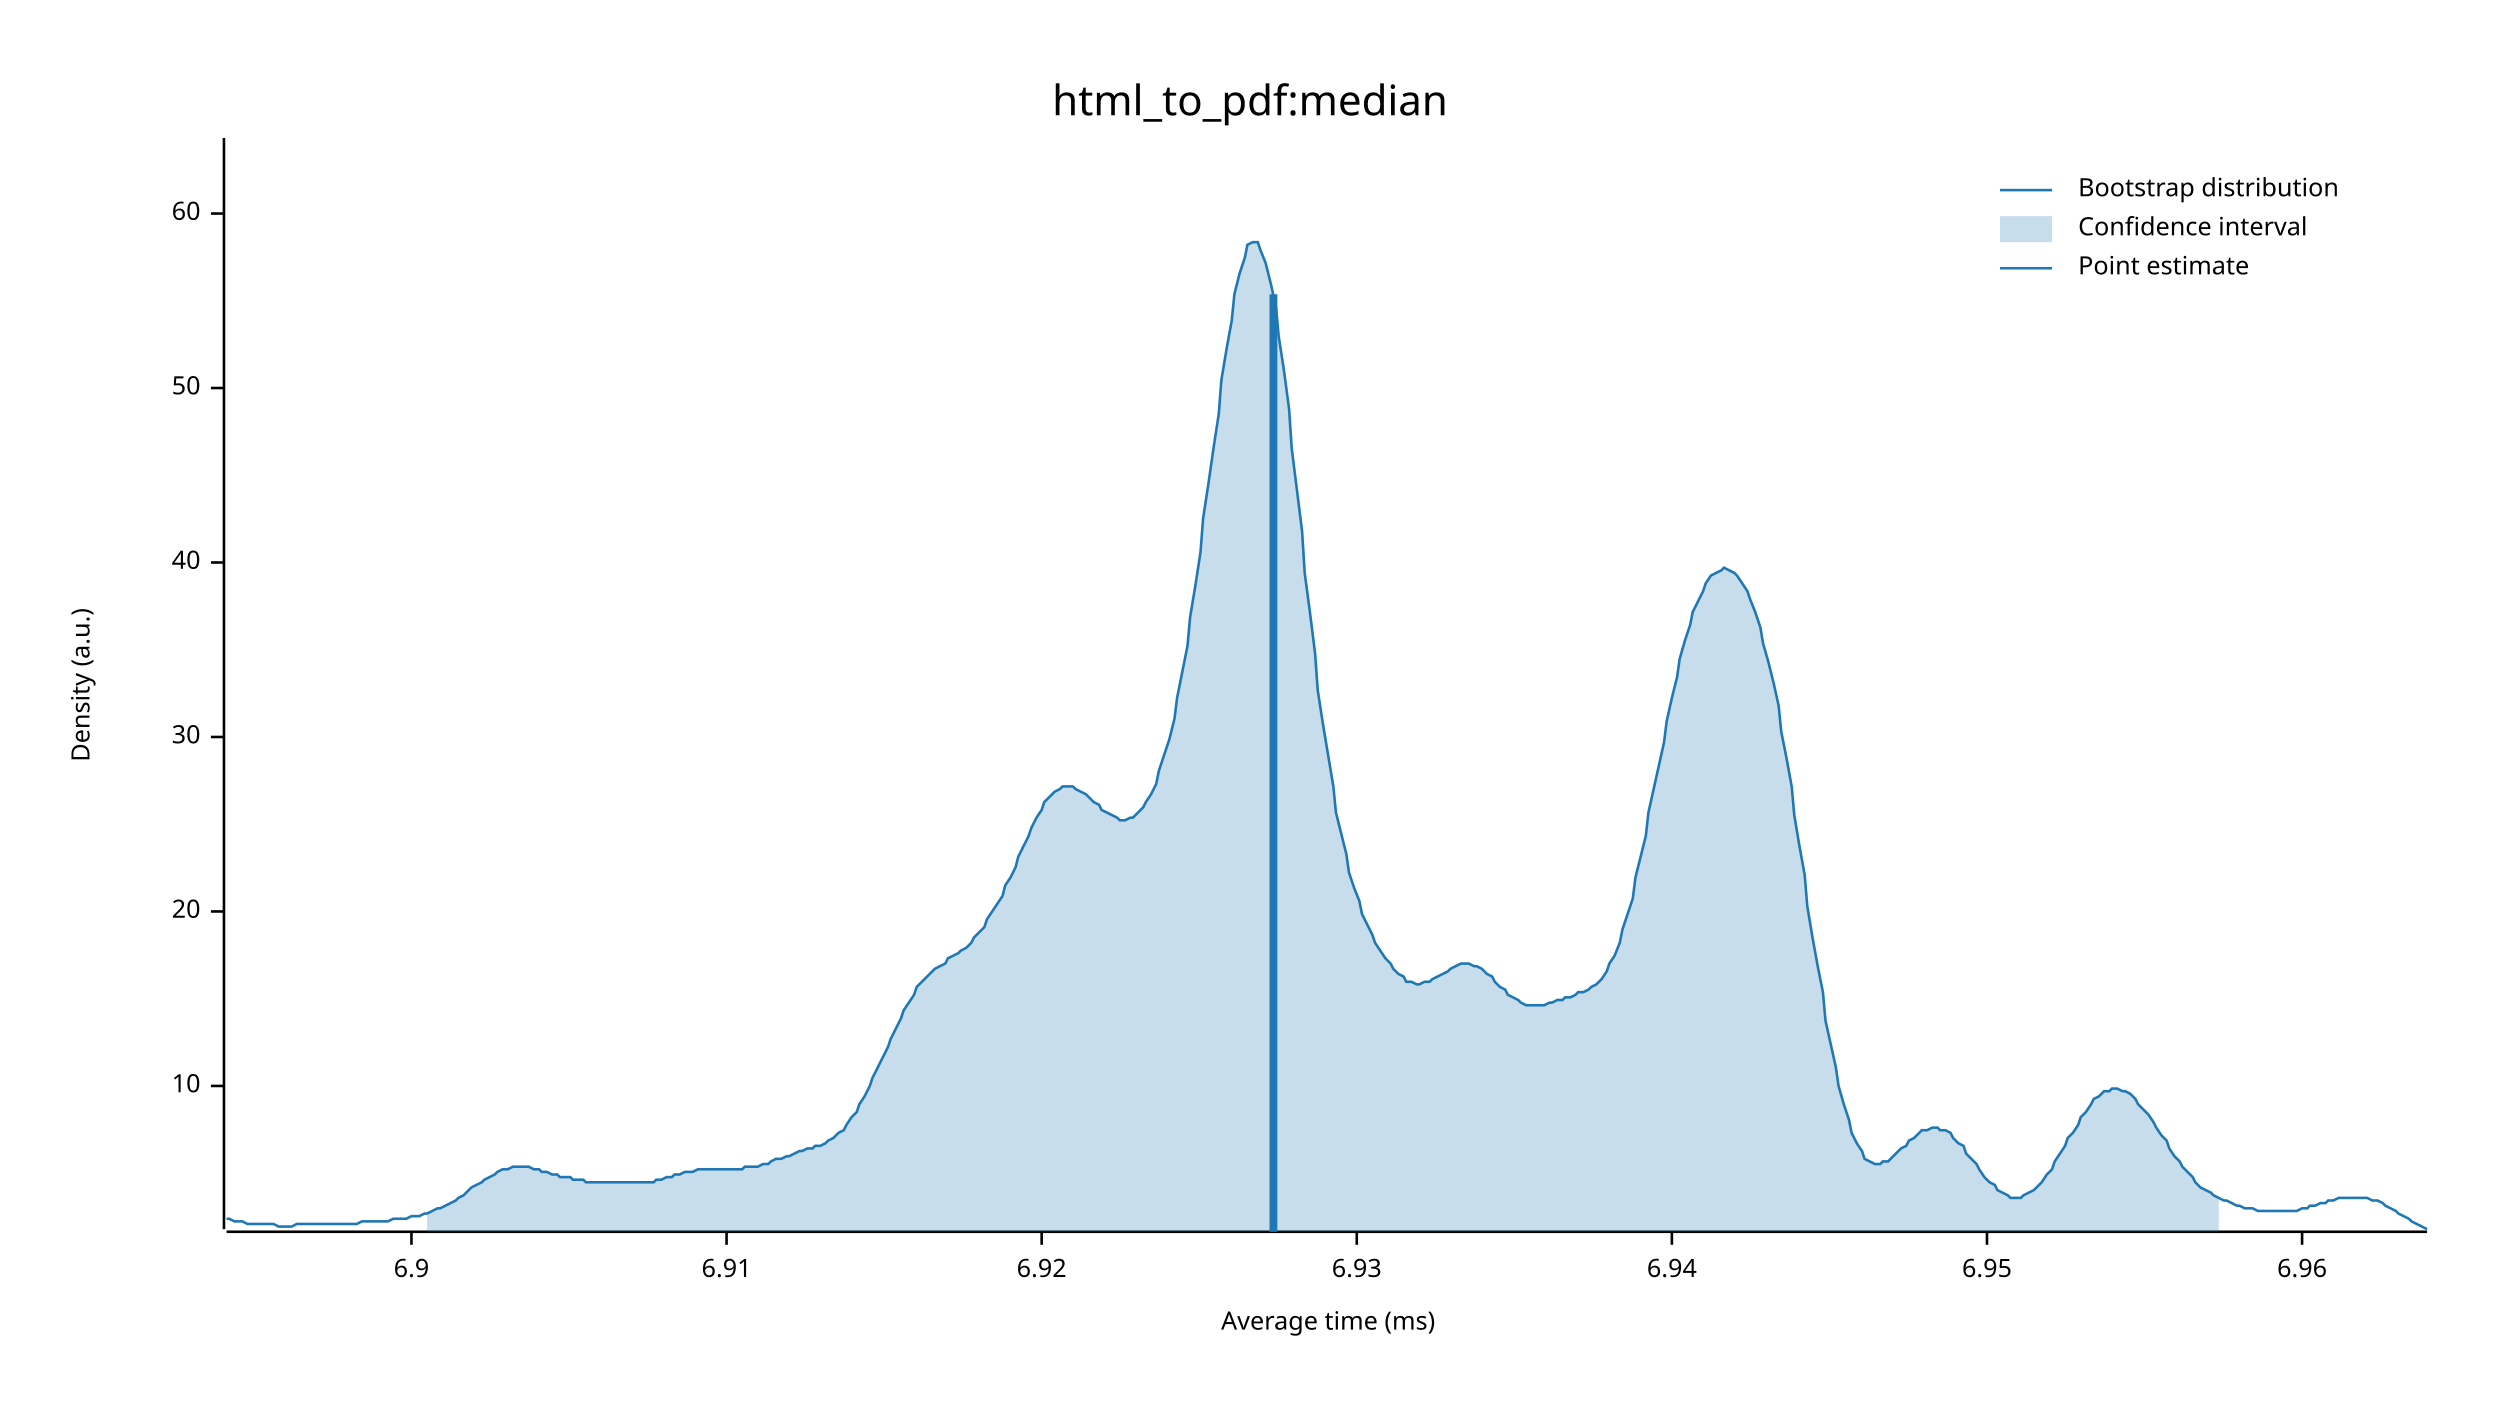
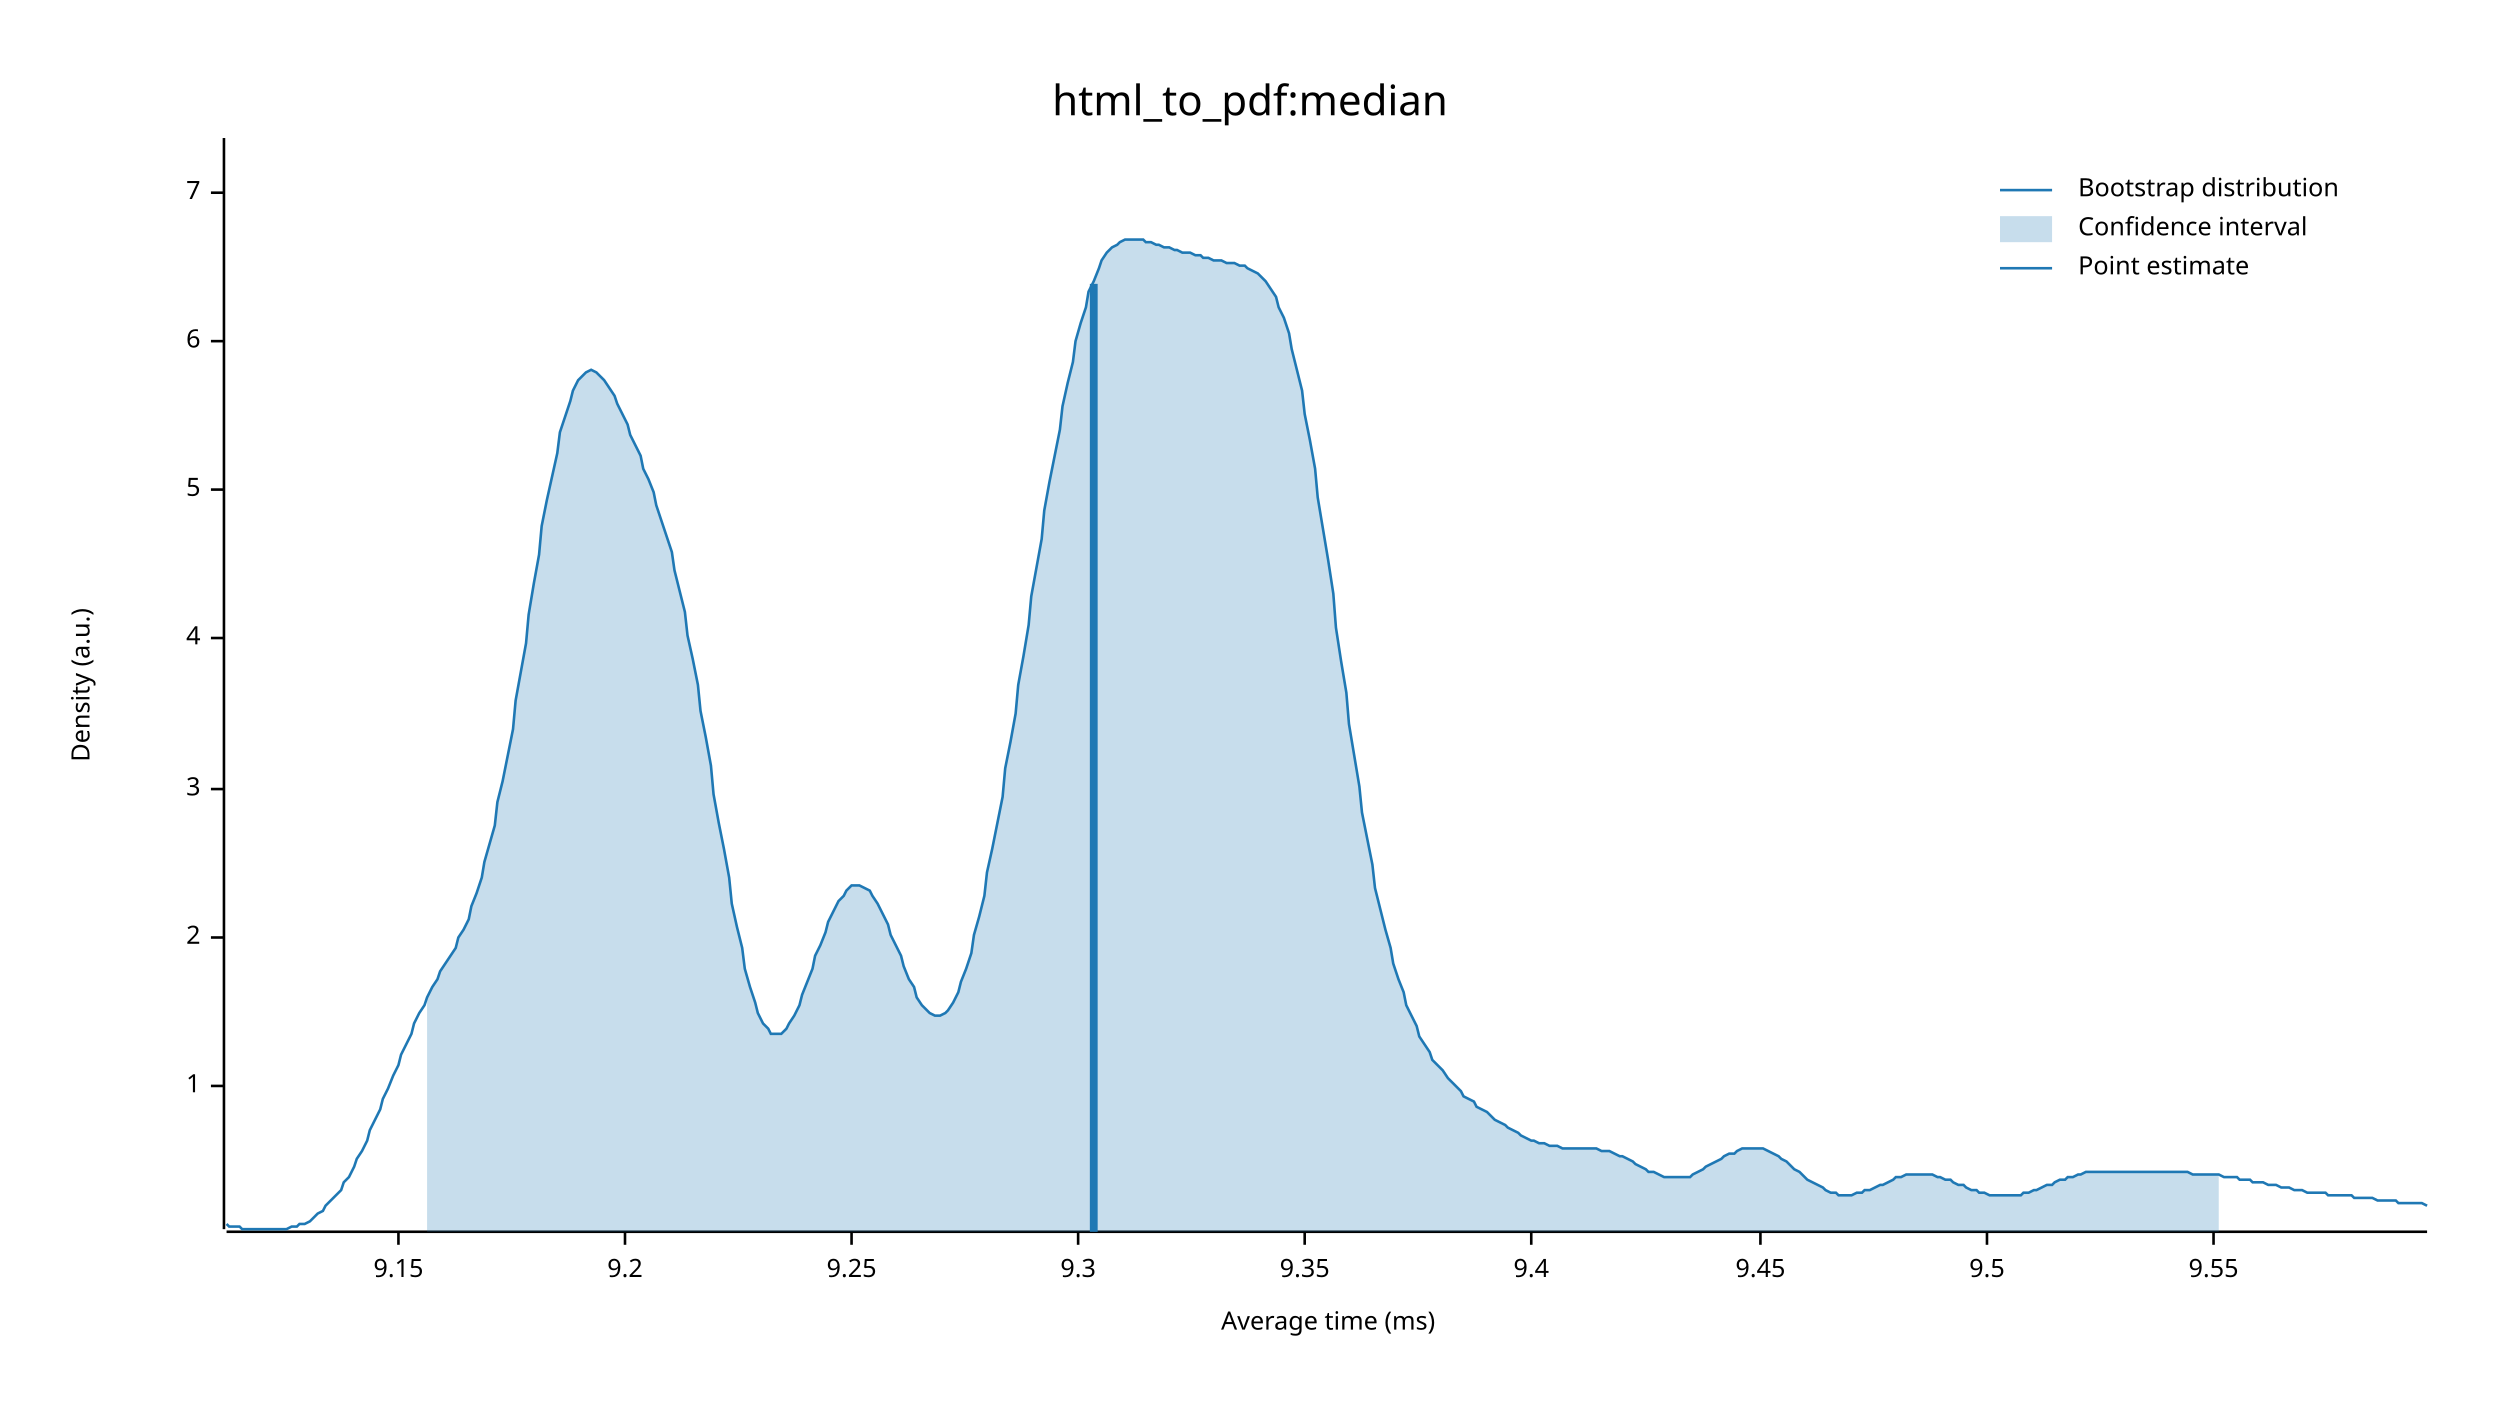
<svg xmlns="http://www.w3.org/2000/svg" width="960" height="540" viewBox="0 0 960 540">
  <text x="480" y="32" dy="0.76em" text-anchor="middle" font-family="sans-serif" font-size="16.129" opacity="1" fill="#000000">
html_to_pdf:median
</text>
  <text x="27" y="263" dy="0.76em" text-anchor="middle" font-family="sans-serif" font-size="9.677" opacity="1" fill="#000000" transform="rotate(270, 27, 263)">
Density (a.u.)
</text>
  <text x="510" y="513" dy="-0.5ex" text-anchor="middle" font-family="sans-serif" font-size="9.677" opacity="1" fill="#000000">
Average time (ms)
</text>
  <polyline fill="none" opacity="1" stroke="#000000" stroke-width="1" points="86,53 86,472 " />
  <text x="77" y="417" dy="0.5ex" text-anchor="end" font-family="sans-serif" font-size="9.677" opacity="1" fill="#000000">
- 10
+ 1
</text>
  <polyline fill="none" opacity="1" stroke="#000000" stroke-width="1" points="81,417 86,417 " />
-   <text x="77" y="350" dy="0.5ex" text-anchor="end" font-family="sans-serif" font-size="9.677" opacity="1" fill="#000000">
- 20
+   <text x="77" y="360" dy="0.5ex" text-anchor="end" font-family="sans-serif" font-size="9.677" opacity="1" fill="#000000">
+ 2
</text>
-   <polyline fill="none" opacity="1" stroke="#000000" stroke-width="1" points="81,350 86,350 " />
-   <text x="77" y="283" dy="0.5ex" text-anchor="end" font-family="sans-serif" font-size="9.677" opacity="1" fill="#000000">
- 30
+   <polyline fill="none" opacity="1" stroke="#000000" stroke-width="1" points="81,360 86,360 " />
+   <text x="77" y="303" dy="0.5ex" text-anchor="end" font-family="sans-serif" font-size="9.677" opacity="1" fill="#000000">
+ 3
</text>
-   <polyline fill="none" opacity="1" stroke="#000000" stroke-width="1" points="81,283 86,283 " />
-   <text x="77" y="216" dy="0.5ex" text-anchor="end" font-family="sans-serif" font-size="9.677" opacity="1" fill="#000000">
- 40
+   <polyline fill="none" opacity="1" stroke="#000000" stroke-width="1" points="81,303 86,303 " />
+   <text x="77" y="245" dy="0.5ex" text-anchor="end" font-family="sans-serif" font-size="9.677" opacity="1" fill="#000000">
+ 4
</text>
-   <polyline fill="none" opacity="1" stroke="#000000" stroke-width="1" points="81,216 86,216 " />
-   <text x="77" y="149" dy="0.5ex" text-anchor="end" font-family="sans-serif" font-size="9.677" opacity="1" fill="#000000">
- 50
+   <polyline fill="none" opacity="1" stroke="#000000" stroke-width="1" points="81,245 86,245 " />
+   <text x="77" y="188" dy="0.5ex" text-anchor="end" font-family="sans-serif" font-size="9.677" opacity="1" fill="#000000">
+ 5
</text>
-   <polyline fill="none" opacity="1" stroke="#000000" stroke-width="1" points="81,149 86,149 " />
-   <text x="77" y="82" dy="0.5ex" text-anchor="end" font-family="sans-serif" font-size="9.677" opacity="1" fill="#000000">
- 60
+   <polyline fill="none" opacity="1" stroke="#000000" stroke-width="1" points="81,188 86,188 " />
+   <text x="77" y="131" dy="0.5ex" text-anchor="end" font-family="sans-serif" font-size="9.677" opacity="1" fill="#000000">
+ 6
</text>
-   <polyline fill="none" opacity="1" stroke="#000000" stroke-width="1" points="81,82 86,82 " />
+   <polyline fill="none" opacity="1" stroke="#000000" stroke-width="1" points="81,131 86,131 " />
+   <text x="77" y="74" dy="0.5ex" text-anchor="end" font-family="sans-serif" font-size="9.677" opacity="1" fill="#000000">
+ 7
+ </text>
+   <polyline fill="none" opacity="1" stroke="#000000" stroke-width="1" points="81,74 86,74 " />
  <polyline fill="none" opacity="1" stroke="#000000" stroke-width="1" points="87,473 932,473 " />
-   <text x="158" y="483" dy="0.76em" text-anchor="middle" font-family="sans-serif" font-size="9.677" opacity="1" fill="#000000">
- 6.9
+   <text x="153" y="483" dy="0.76em" text-anchor="middle" font-family="sans-serif" font-size="9.677" opacity="1" fill="#000000">
+ 9.15
</text>
-   <polyline fill="none" opacity="1" stroke="#000000" stroke-width="1" points="158,473 158,478 " />
-   <text x="279" y="483" dy="0.76em" text-anchor="middle" font-family="sans-serif" font-size="9.677" opacity="1" fill="#000000">
- 6.91
+   <polyline fill="none" opacity="1" stroke="#000000" stroke-width="1" points="153,473 153,478 " />
+   <text x="240" y="483" dy="0.76em" text-anchor="middle" font-family="sans-serif" font-size="9.677" opacity="1" fill="#000000">
+ 9.2
</text>
-   <polyline fill="none" opacity="1" stroke="#000000" stroke-width="1" points="279,473 279,478 " />
-   <text x="400" y="483" dy="0.76em" text-anchor="middle" font-family="sans-serif" font-size="9.677" opacity="1" fill="#000000">
- 6.92
+   <polyline fill="none" opacity="1" stroke="#000000" stroke-width="1" points="240,473 240,478 " />
+   <text x="327" y="483" dy="0.76em" text-anchor="middle" font-family="sans-serif" font-size="9.677" opacity="1" fill="#000000">
+ 9.25
</text>
-   <polyline fill="none" opacity="1" stroke="#000000" stroke-width="1" points="400,473 400,478 " />
-   <text x="521" y="483" dy="0.76em" text-anchor="middle" font-family="sans-serif" font-size="9.677" opacity="1" fill="#000000">
- 6.93
+   <polyline fill="none" opacity="1" stroke="#000000" stroke-width="1" points="327,473 327,478 " />
+   <text x="414" y="483" dy="0.76em" text-anchor="middle" font-family="sans-serif" font-size="9.677" opacity="1" fill="#000000">
+ 9.3
</text>
-   <polyline fill="none" opacity="1" stroke="#000000" stroke-width="1" points="521,473 521,478 " />
-   <text x="642" y="483" dy="0.76em" text-anchor="middle" font-family="sans-serif" font-size="9.677" opacity="1" fill="#000000">
- 6.94
+   <polyline fill="none" opacity="1" stroke="#000000" stroke-width="1" points="414,473 414,478 " />
+   <text x="501" y="483" dy="0.76em" text-anchor="middle" font-family="sans-serif" font-size="9.677" opacity="1" fill="#000000">
+ 9.35
</text>
-   <polyline fill="none" opacity="1" stroke="#000000" stroke-width="1" points="642,473 642,478 " />
+   <polyline fill="none" opacity="1" stroke="#000000" stroke-width="1" points="501,473 501,478 " />
+   <text x="588" y="483" dy="0.76em" text-anchor="middle" font-family="sans-serif" font-size="9.677" opacity="1" fill="#000000">
+ 9.4
+ </text>
+   <polyline fill="none" opacity="1" stroke="#000000" stroke-width="1" points="588,473 588,478 " />
+   <text x="676" y="483" dy="0.76em" text-anchor="middle" font-family="sans-serif" font-size="9.677" opacity="1" fill="#000000">
+ 9.45
+ </text>
+   <polyline fill="none" opacity="1" stroke="#000000" stroke-width="1" points="676,473 676,478 " />
  <text x="763" y="483" dy="0.76em" text-anchor="middle" font-family="sans-serif" font-size="9.677" opacity="1" fill="#000000">
- 6.95
+ 9.5
</text>
  <polyline fill="none" opacity="1" stroke="#000000" stroke-width="1" points="763,473 763,478 " />
-   <text x="884" y="483" dy="0.76em" text-anchor="middle" font-family="sans-serif" font-size="9.677" opacity="1" fill="#000000">
- 6.96
+   <text x="850" y="483" dy="0.76em" text-anchor="middle" font-family="sans-serif" font-size="9.677" opacity="1" fill="#000000">
+ 9.55
</text>
-   <polyline fill="none" opacity="1" stroke="#000000" stroke-width="1" points="884,473 884,478 " />
-   <polyline fill="none" opacity="1" stroke="#1F78B4" stroke-width="1" points="87,468 88,468 90,469 92,469 93,469 95,470 97,470 98,470 100,470 102,470 103,470 105,470 107,471 109,471 110,471 112,471 114,470 115,470 117,470 119,470 120,470 122,470 124,470 125,470 127,470 129,470 131,470 132,470 134,470 136,470 137,470 139,469 141,469 142,469 144,469 146,469 147,469 149,469 151,468 153,468 154,468 156,468 158,467 159,467 161,467 163,466 164,466 166,465 168,464 169,464 171,463 173,462 175,461 176,460 178,459 180,457 181,456 183,455 185,454 186,453 188,452 190,451 191,450 193,449 195,449 197,448 198,448 200,448 202,448 203,448 205,449 207,449 208,450 210,450 212,451 214,451 215,452 217,452 219,452 220,453 222,453 224,453 225,454 227,454 229,454 230,454 232,454 234,454 236,454 237,454 239,454 241,454 242,454 244,454 246,454 247,454 249,454 251,454 252,453 254,453 256,452 258,452 259,451 261,451 263,450 264,450 266,450 268,449 269,449 271,449 273,449 274,449 276,449 278,449 280,449 281,449 283,449 285,449 286,448 288,448 290,448 291,448 293,447 295,447 296,446 298,445 300,445 302,444 303,444 305,443 307,442 308,442 310,441 312,441 313,440 315,440 317,439 318,438 320,437 322,435 324,434 325,432 327,429 329,427 330,424 332,421 334,417 335,414 337,410 339,406 341,402 342,399 344,395 346,391 347,388 349,385 351,382 352,379 354,377 356,375 357,374 359,372 361,371 363,370 364,368 366,367 368,366 369,365 371,364 373,362 374,360 376,358 378,356 379,353 381,350 383,347 385,344 386,340 388,337 390,333 391,329 393,325 395,321 396,318 398,314 400,311 401,308 403,306 405,304 407,303 408,302 410,302 412,302 413,303 415,304 417,305 418,306 420,308 422,309 423,311 425,312 427,313 429,314 430,315 432,315 434,314 435,314 437,312 439,310 440,308 442,305 444,301 445,296 447,290 449,284 451,276 452,268 454,258 456,248 457,237 459,225 461,212 462,199 464,186 466,172 468,159 469,146 471,134 473,123 474,113 476,105 478,99 479,94 481,93 483,93 484,96 486,101 488,109 490,118 491,129 493,142 495,157 496,172 498,188 500,204 501,220 503,235 505,251 506,265 508,278 510,290 512,302 513,312 515,320 517,328 518,335 520,341 522,346 523,351 525,355 527,359 528,362 530,365 532,368 534,370 535,372 537,374 539,375 540,377 542,377 544,378 545,378 547,377 549,377 550,376 552,375 554,374 556,373 557,372 559,371 561,370 562,370 564,370 566,371 567,371 569,372 571,374 573,375 574,377 576,379 578,380 579,382 581,383 583,384 584,385 586,386 588,386 589,386 591,386 593,386 595,385 596,385 598,384 600,384 601,383 603,383 605,382 606,381 608,381 610,380 611,379 613,378 615,376 617,373 618,370 620,367 622,362 623,357 625,351 627,345 628,337 630,329 632,321 633,312 635,303 637,294 639,285 640,277 642,268 644,260 645,253 647,246 649,240 650,235 652,231 654,227 655,224 657,221 659,220 661,219 662,218 664,219 666,220 667,221 669,224 671,227 672,230 674,235 676,241 677,247 679,254 681,262 683,271 684,281 686,291 688,302 689,313 691,325 693,336 694,348 696,360 698,371 700,381 701,392 703,401 705,410 706,417 708,424 710,430 711,435 713,439 715,442 716,445 718,446 720,447 722,447 723,446 725,446 727,444 728,443 730,441 732,440 733,438 735,437 737,435 738,434 740,434 742,433 744,433 745,434 747,434 749,435 750,437 752,439 754,440 755,443 757,445 759,447 760,449 762,452 764,454 766,455 767,457 769,458 771,459 772,460 774,460 776,460 777,459 779,458 781,457 782,456 784,454 786,451 788,449 789,446 791,443 793,440 794,437 796,435 798,432 799,429 801,427 803,424 804,422 806,421 808,419 810,419 811,418 813,418 815,419 816,419 818,420 820,422 821,424 823,426 825,428 827,431 828,433 830,436 832,438 833,441 835,444 837,446 838,448 840,450 842,452 843,454 845,456 847,457 849,458 850,459 852,460 854,461 855,461 857,462 859,463 860,463 862,464 864,464 865,464 867,465 869,465 871,465 872,465 874,465 876,465 877,465 879,465 881,465 882,465 884,464 886,464 887,463 889,463 891,462 893,462 894,461 896,461 898,460 899,460 901,460 903,460 904,460 906,460 908,460 909,460 911,461 913,461 915,462 916,463 918,464 920,465 921,466 923,467 925,468 926,469 928,470 930,471 932,472 " />
-   <polygon opacity="0.25" fill="#1F78B4" points="164,466 166,465 168,464 169,464 171,463 173,462 175,461 176,460 178,459 180,457 181,456 183,455 185,454 186,453 188,452 190,451 191,450 193,449 195,449 197,448 198,448 200,448 202,448 203,448 205,449 207,449 208,450 210,450 212,451 214,451 215,452 217,452 219,452 220,453 222,453 224,453 225,454 227,454 229,454 230,454 232,454 234,454 236,454 237,454 239,454 241,454 242,454 244,454 246,454 247,454 249,454 251,454 252,453 254,453 256,452 258,452 259,451 261,451 263,450 264,450 266,450 268,449 269,449 271,449 273,449 274,449 276,449 278,449 280,449 281,449 283,449 285,449 286,448 288,448 290,448 291,448 293,447 295,447 296,446 298,445 300,445 302,444 303,444 305,443 307,442 308,442 310,441 312,441 313,440 315,440 317,439 318,438 320,437 322,435 324,434 325,432 327,429 329,427 330,424 332,421 334,417 335,414 337,410 339,406 341,402 342,399 344,395 346,391 347,388 349,385 351,382 352,379 354,377 356,375 357,374 359,372 361,371 363,370 364,368 366,367 368,366 369,365 371,364 373,362 374,360 376,358 378,356 379,353 381,350 383,347 385,344 386,340 388,337 390,333 391,329 393,325 395,321 396,318 398,314 400,311 401,308 403,306 405,304 407,303 408,302 410,302 412,302 413,303 415,304 417,305 418,306 420,308 422,309 423,311 425,312 427,313 429,314 430,315 432,315 434,314 435,314 437,312 439,310 440,308 442,305 444,301 445,296 447,290 449,284 451,276 452,268 454,258 456,248 457,237 459,225 461,212 462,199 464,186 466,172 468,159 469,146 471,134 473,123 474,113 476,105 478,99 479,94 481,93 483,93 484,96 486,101 488,109 490,118 491,129 493,142 495,157 496,172 498,188 500,204 501,220 503,235 505,251 506,265 508,278 510,290 512,302 513,312 515,320 517,328 518,335 520,341 522,346 523,351 525,355 527,359 528,362 530,365 532,368 534,370 535,372 537,374 539,375 540,377 542,377 544,378 545,378 547,377 549,377 550,376 552,375 554,374 556,373 557,372 559,371 561,370 562,370 564,370 566,371 567,371 569,372 571,374 573,375 574,377 576,379 578,380 579,382 581,383 583,384 584,385 586,386 588,386 589,386 591,386 593,386 595,385 596,385 598,384 600,384 601,383 603,383 605,382 606,381 608,381 610,380 611,379 613,378 615,376 617,373 618,370 620,367 622,362 623,357 625,351 627,345 628,337 630,329 632,321 633,312 635,303 637,294 639,285 640,277 642,268 644,260 645,253 647,246 649,240 650,235 652,231 654,227 655,224 657,221 659,220 661,219 662,218 664,219 666,220 667,221 669,224 671,227 672,230 674,235 676,241 677,247 679,254 681,262 683,271 684,281 686,291 688,302 689,313 691,325 693,336 694,348 696,360 698,371 700,381 701,392 703,401 705,410 706,417 708,424 710,430 711,435 713,439 715,442 716,445 718,446 720,447 722,447 723,446 725,446 727,444 728,443 730,441 732,440 733,438 735,437 737,435 738,434 740,434 742,433 744,433 745,434 747,434 749,435 750,437 752,439 754,440 755,443 757,445 759,447 760,449 762,452 764,454 766,455 767,457 769,458 771,459 772,460 774,460 776,460 777,459 779,458 781,457 782,456 784,454 786,451 788,449 789,446 791,443 793,440 794,437 796,435 798,432 799,429 801,427 803,424 804,422 806,421 808,419 810,419 811,418 813,418 815,419 816,419 818,420 820,422 821,424 823,426 825,428 827,431 828,433 830,436 832,438 833,441 835,444 837,446 838,448 840,450 842,452 843,454 845,456 847,457 849,458 850,459 852,460 852,473 164,473 " />
-   <polyline fill="none" opacity="1" stroke="#1F78B4" stroke-width="3" points="489,473 489,113 " />
+   <polyline fill="none" opacity="1" stroke="#000000" stroke-width="1" points="850,473 850,478 " />
+   <polyline fill="none" opacity="1" stroke="#1F78B4" stroke-width="1" points="87,470 88,471 90,471 92,471 93,472 95,472 97,472 98,472 100,472 102,472 103,472 105,472 107,472 109,472 110,472 112,471 114,471 115,470 117,470 119,469 120,468 122,466 124,465 125,463 127,461 129,459 131,457 132,454 134,452 136,448 137,445 139,442 141,438 142,434 144,430 146,426 147,422 149,418 151,413 153,409 154,405 156,401 158,397 159,393 161,389 163,386 164,383 166,379 168,376 169,373 171,370 173,367 175,364 176,360 178,357 180,353 181,348 183,343 185,337 186,331 188,324 190,317 191,308 193,300 195,290 197,280 198,269 200,258 202,247 203,236 205,224 207,213 208,202 210,192 212,183 214,174 215,166 217,160 219,154 220,150 222,146 224,144 225,143 227,142 229,143 230,144 232,146 234,149 236,152 237,155 239,159 241,163 242,167 244,171 246,175 247,180 249,184 251,189 252,194 254,200 256,206 258,212 259,219 261,227 263,235 264,244 266,253 268,263 269,273 271,283 273,294 274,305 276,316 278,326 280,337 281,347 283,356 285,364 286,372 288,379 290,385 291,389 293,393 295,395 296,397 298,397 300,397 302,395 303,393 305,390 307,386 308,382 310,377 312,372 313,367 315,363 317,358 318,354 320,350 322,346 324,344 325,342 327,340 329,340 330,340 332,341 334,342 335,344 337,347 339,351 341,355 342,359 344,363 346,367 347,371 349,376 351,379 352,383 354,386 356,388 357,389 359,390 361,390 363,389 364,388 366,385 368,381 369,377 371,372 373,366 374,359 376,352 378,344 379,335 381,326 383,316 385,306 386,295 388,285 390,274 391,263 393,252 395,240 396,229 398,218 400,207 401,196 403,185 405,175 407,165 408,156 410,147 412,139 413,131 415,124 417,118 418,112 420,108 422,103 423,100 425,97 427,95 429,94 430,93 432,92 434,92 435,92 437,92 439,92 440,93 442,93 444,94 445,94 447,95 449,95 451,96 452,96 454,97 456,97 457,97 459,98 461,98 462,99 464,99 466,100 468,100 469,100 471,101 473,101 474,101 476,102 478,102 479,103 481,104 483,105 484,106 486,108 488,111 490,114 491,118 493,122 495,128 496,134 498,142 500,150 501,159 503,169 505,180 506,191 508,203 510,215 512,228 513,241 515,254 517,266 518,278 520,290 522,302 523,312 525,322 527,332 528,341 530,349 532,357 534,364 535,370 537,376 539,381 540,386 542,390 544,394 545,398 547,401 549,404 550,407 552,409 554,411 556,414 557,415 559,417 561,419 562,421 564,422 566,423 567,425 569,426 571,427 573,429 574,430 576,431 578,432 579,433 581,434 583,435 584,436 586,437 588,438 589,438 591,439 593,439 595,440 596,440 598,440 600,441 601,441 603,441 605,441 606,441 608,441 610,441 611,441 613,441 615,442 617,442 618,442 620,443 622,444 623,444 625,445 627,446 628,447 630,448 632,449 633,450 635,450 637,451 639,452 640,452 642,452 644,452 645,452 647,452 649,452 650,451 652,450 654,449 655,448 657,447 659,446 661,445 662,444 664,443 666,443 667,442 669,441 671,441 672,441 674,441 676,441 677,441 679,442 681,443 683,444 684,445 686,446 688,448 689,449 691,450 693,452 694,453 696,454 698,455 700,456 701,457 703,458 705,458 706,459 708,459 710,459 711,459 713,458 715,458 716,457 718,457 720,456 722,455 723,455 725,454 727,453 728,452 730,452 732,451 733,451 735,451 737,451 738,451 740,451 742,451 744,452 745,452 747,453 749,453 750,454 752,455 754,455 755,456 757,457 759,457 760,458 762,458 764,459 766,459 767,459 769,459 771,459 772,459 774,459 776,459 777,458 779,458 781,457 782,457 784,456 786,455 788,455 789,454 791,453 793,453 794,452 796,452 798,451 799,451 801,450 803,450 804,450 806,450 808,450 810,450 811,450 813,450 815,450 816,450 818,450 820,450 821,450 823,450 825,450 827,450 828,450 830,450 832,450 833,450 835,450 837,450 838,450 840,450 842,451 843,451 845,451 847,451 849,451 850,451 852,451 854,452 855,452 857,452 859,452 860,453 862,453 864,453 865,454 867,454 869,454 871,455 872,455 874,455 876,456 877,456 879,456 881,457 882,457 884,457 886,458 887,458 889,458 891,458 893,458 894,459 896,459 898,459 899,459 901,459 903,459 904,460 906,460 908,460 909,460 911,460 913,461 915,461 916,461 918,461 920,461 921,462 923,462 925,462 926,462 928,462 930,462 932,463 " />
+   <polygon opacity="0.25" fill="#1F78B4" points="164,383 166,379 168,376 169,373 171,370 173,367 175,364 176,360 178,357 180,353 181,348 183,343 185,337 186,331 188,324 190,317 191,308 193,300 195,290 197,280 198,269 200,258 202,247 203,236 205,224 207,213 208,202 210,192 212,183 214,174 215,166 217,160 219,154 220,150 222,146 224,144 225,143 227,142 229,143 230,144 232,146 234,149 236,152 237,155 239,159 241,163 242,167 244,171 246,175 247,180 249,184 251,189 252,194 254,200 256,206 258,212 259,219 261,227 263,235 264,244 266,253 268,263 269,273 271,283 273,294 274,305 276,316 278,326 280,337 281,347 283,356 285,364 286,372 288,379 290,385 291,389 293,393 295,395 296,397 298,397 300,397 302,395 303,393 305,390 307,386 308,382 310,377 312,372 313,367 315,363 317,358 318,354 320,350 322,346 324,344 325,342 327,340 329,340 330,340 332,341 334,342 335,344 337,347 339,351 341,355 342,359 344,363 346,367 347,371 349,376 351,379 352,383 354,386 356,388 357,389 359,390 361,390 363,389 364,388 366,385 368,381 369,377 371,372 373,366 374,359 376,352 378,344 379,335 381,326 383,316 385,306 386,295 388,285 390,274 391,263 393,252 395,240 396,229 398,218 400,207 401,196 403,185 405,175 407,165 408,156 410,147 412,139 413,131 415,124 417,118 418,112 420,108 422,103 423,100 425,97 427,95 429,94 430,93 432,92 434,92 435,92 437,92 439,92 440,93 442,93 444,94 445,94 447,95 449,95 451,96 452,96 454,97 456,97 457,97 459,98 461,98 462,99 464,99 466,100 468,100 469,100 471,101 473,101 474,101 476,102 478,102 479,103 481,104 483,105 484,106 486,108 488,111 490,114 491,118 493,122 495,128 496,134 498,142 500,150 501,159 503,169 505,180 506,191 508,203 510,215 512,228 513,241 515,254 517,266 518,278 520,290 522,302 523,312 525,322 527,332 528,341 530,349 532,357 534,364 535,370 537,376 539,381 540,386 542,390 544,394 545,398 547,401 549,404 550,407 552,409 554,411 556,414 557,415 559,417 561,419 562,421 564,422 566,423 567,425 569,426 571,427 573,429 574,430 576,431 578,432 579,433 581,434 583,435 584,436 586,437 588,438 589,438 591,439 593,439 595,440 596,440 598,440 600,441 601,441 603,441 605,441 606,441 608,441 610,441 611,441 613,441 615,442 617,442 618,442 620,443 622,444 623,444 625,445 627,446 628,447 630,448 632,449 633,450 635,450 637,451 639,452 640,452 642,452 644,452 645,452 647,452 649,452 650,451 652,450 654,449 655,448 657,447 659,446 661,445 662,444 664,443 666,443 667,442 669,441 671,441 672,441 674,441 676,441 677,441 679,442 681,443 683,444 684,445 686,446 688,448 689,449 691,450 693,452 694,453 696,454 698,455 700,456 701,457 703,458 705,458 706,459 708,459 710,459 711,459 713,458 715,458 716,457 718,457 720,456 722,455 723,455 725,454 727,453 728,452 730,452 732,451 733,451 735,451 737,451 738,451 740,451 742,451 744,452 745,452 747,453 749,453 750,454 752,455 754,455 755,456 757,457 759,457 760,458 762,458 764,459 766,459 767,459 769,459 771,459 772,459 774,459 776,459 777,458 779,458 781,457 782,457 784,456 786,455 788,455 789,454 791,453 793,453 794,452 796,452 798,451 799,451 801,450 803,450 804,450 806,450 808,450 810,450 811,450 813,450 815,450 816,450 818,450 820,450 821,450 823,450 825,450 827,450 828,450 830,450 832,450 833,450 835,450 837,450 838,450 840,450 842,451 843,451 845,451 847,451 849,451 850,451 852,451 852,473 164,473 " />
+   <polyline fill="none" opacity="1" stroke="#1F78B4" stroke-width="3" points="420,473 420,109 " />
  <text x="798" y="68" dy="0.76em" text-anchor="start" font-family="sans-serif" font-size="9.677" opacity="1" fill="#000000">
Bootstrap distribution
</text>
  <text x="798" y="83" dy="0.76em" text-anchor="start" font-family="sans-serif" font-size="9.677" opacity="1" fill="#000000">
Confidence interval
</text>
  <text x="798" y="98" dy="0.76em" text-anchor="start" font-family="sans-serif" font-size="9.677" opacity="1" fill="#000000">
Point estimate
</text>
  <polyline fill="none" opacity="1" stroke="#1F78B4" stroke-width="1" points="768,73 788,73 " />
  <rect x="768" y="83" width="20" height="10" opacity="0.25" fill="#1F78B4" stroke="none" />
  <polyline fill="none" opacity="1" stroke="#1F78B4" stroke-width="1" points="768,103 788,103 " />
</svg>
